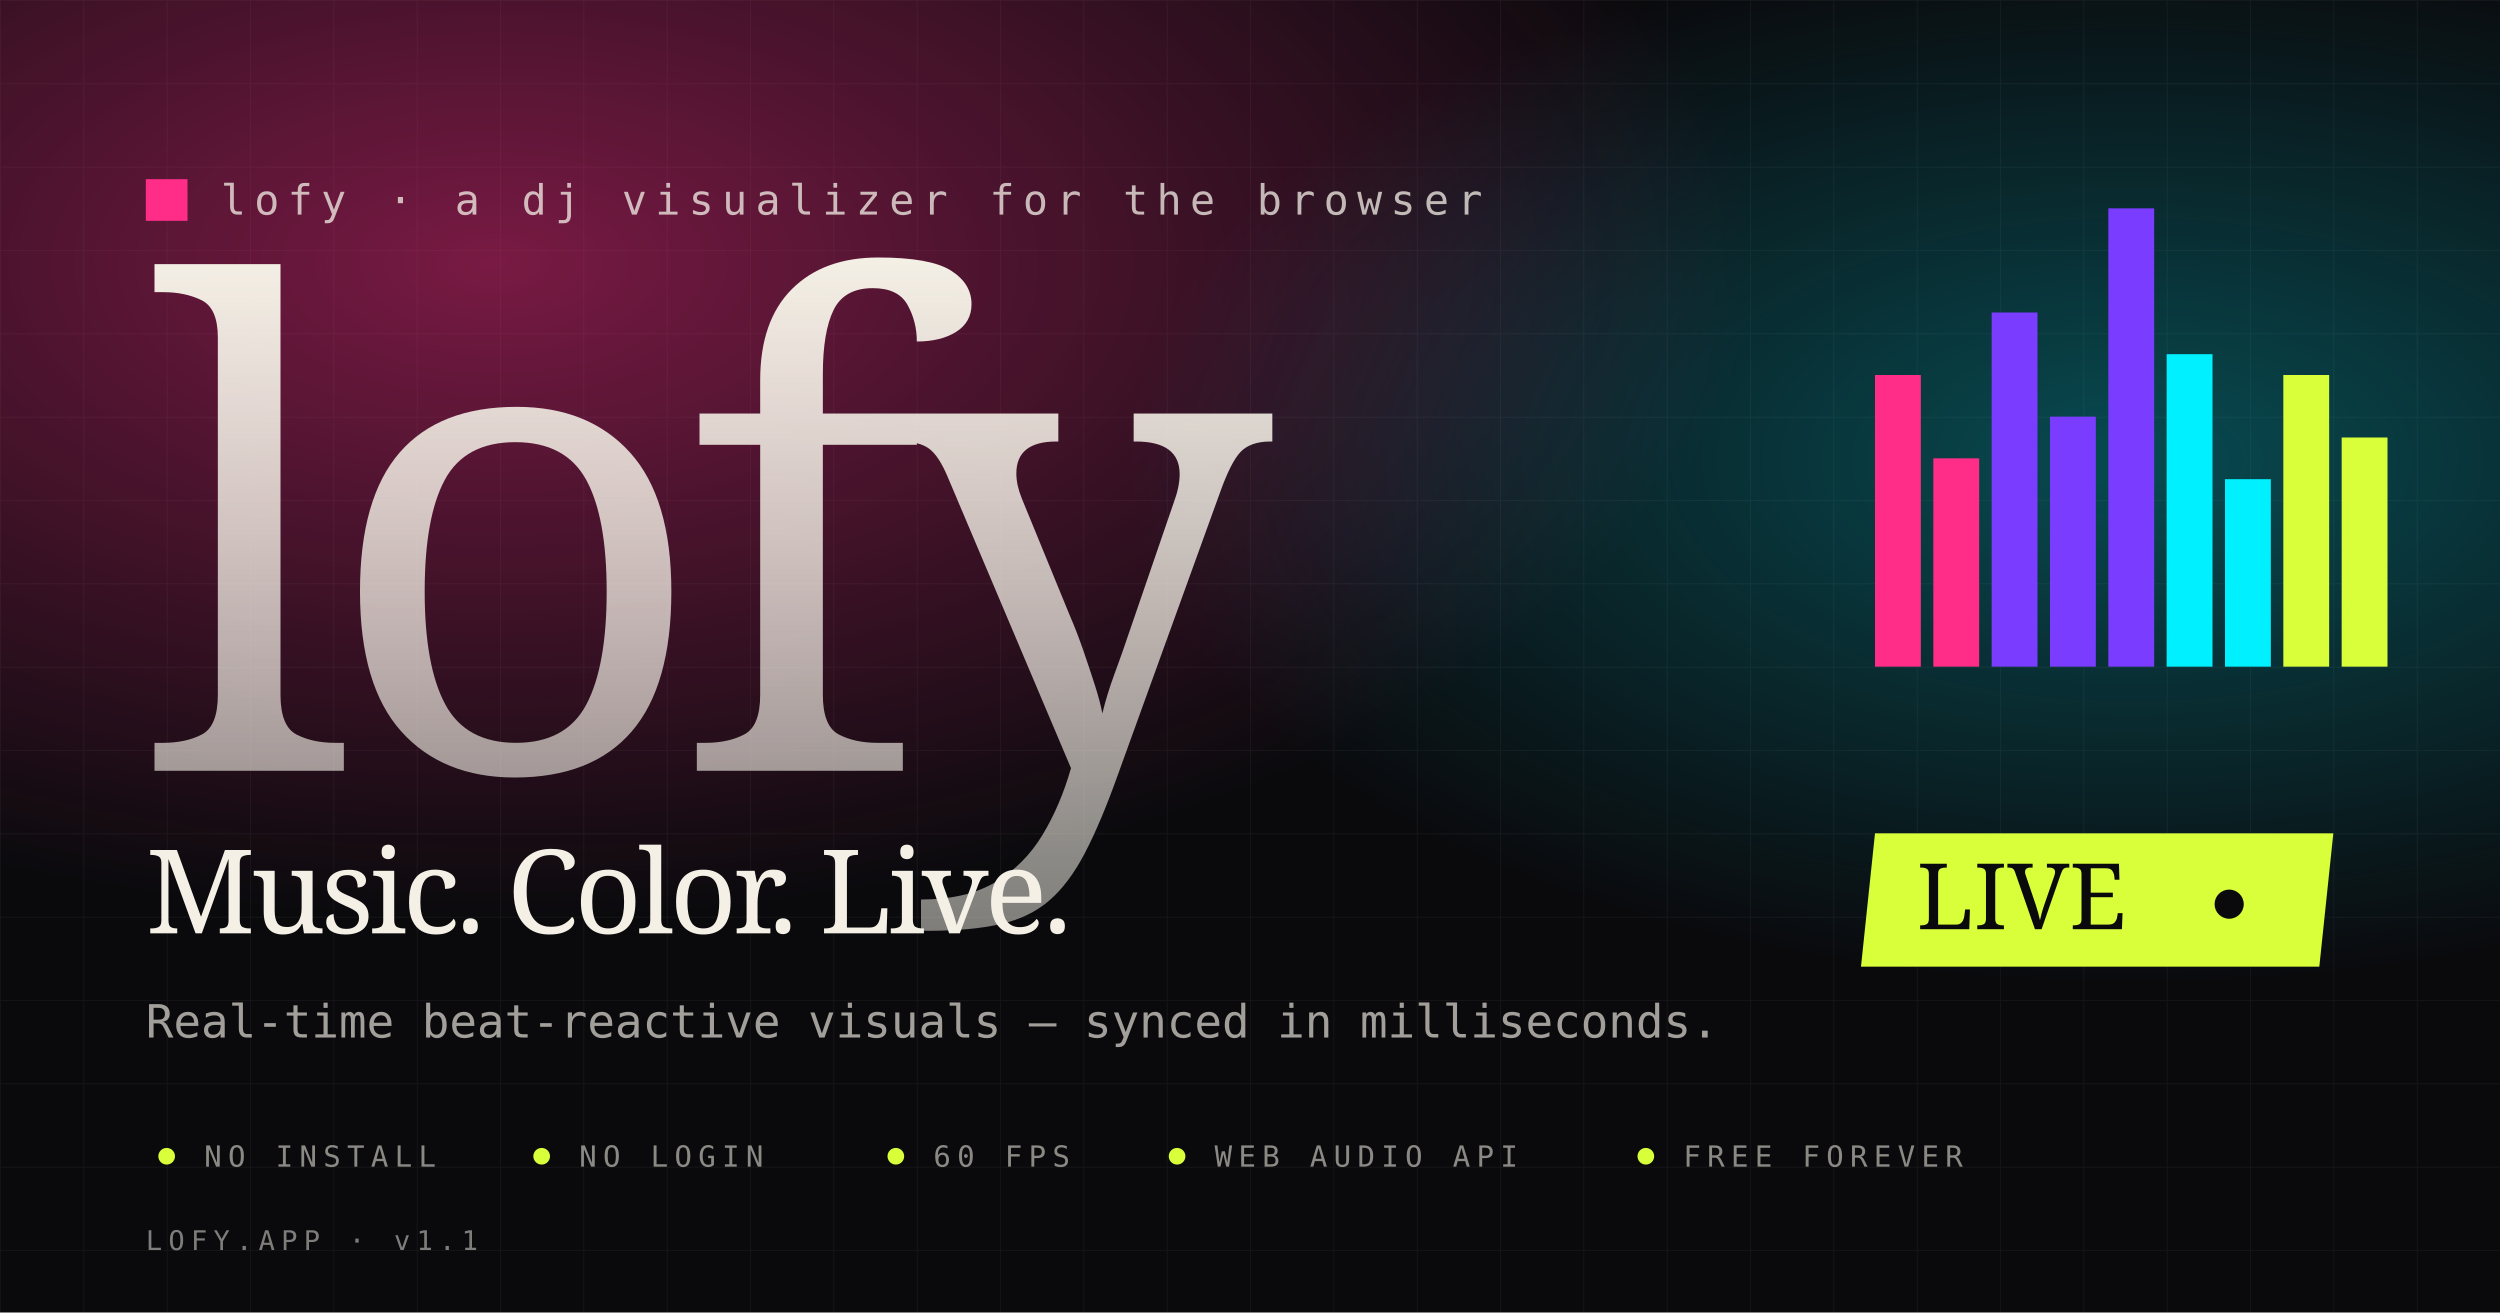
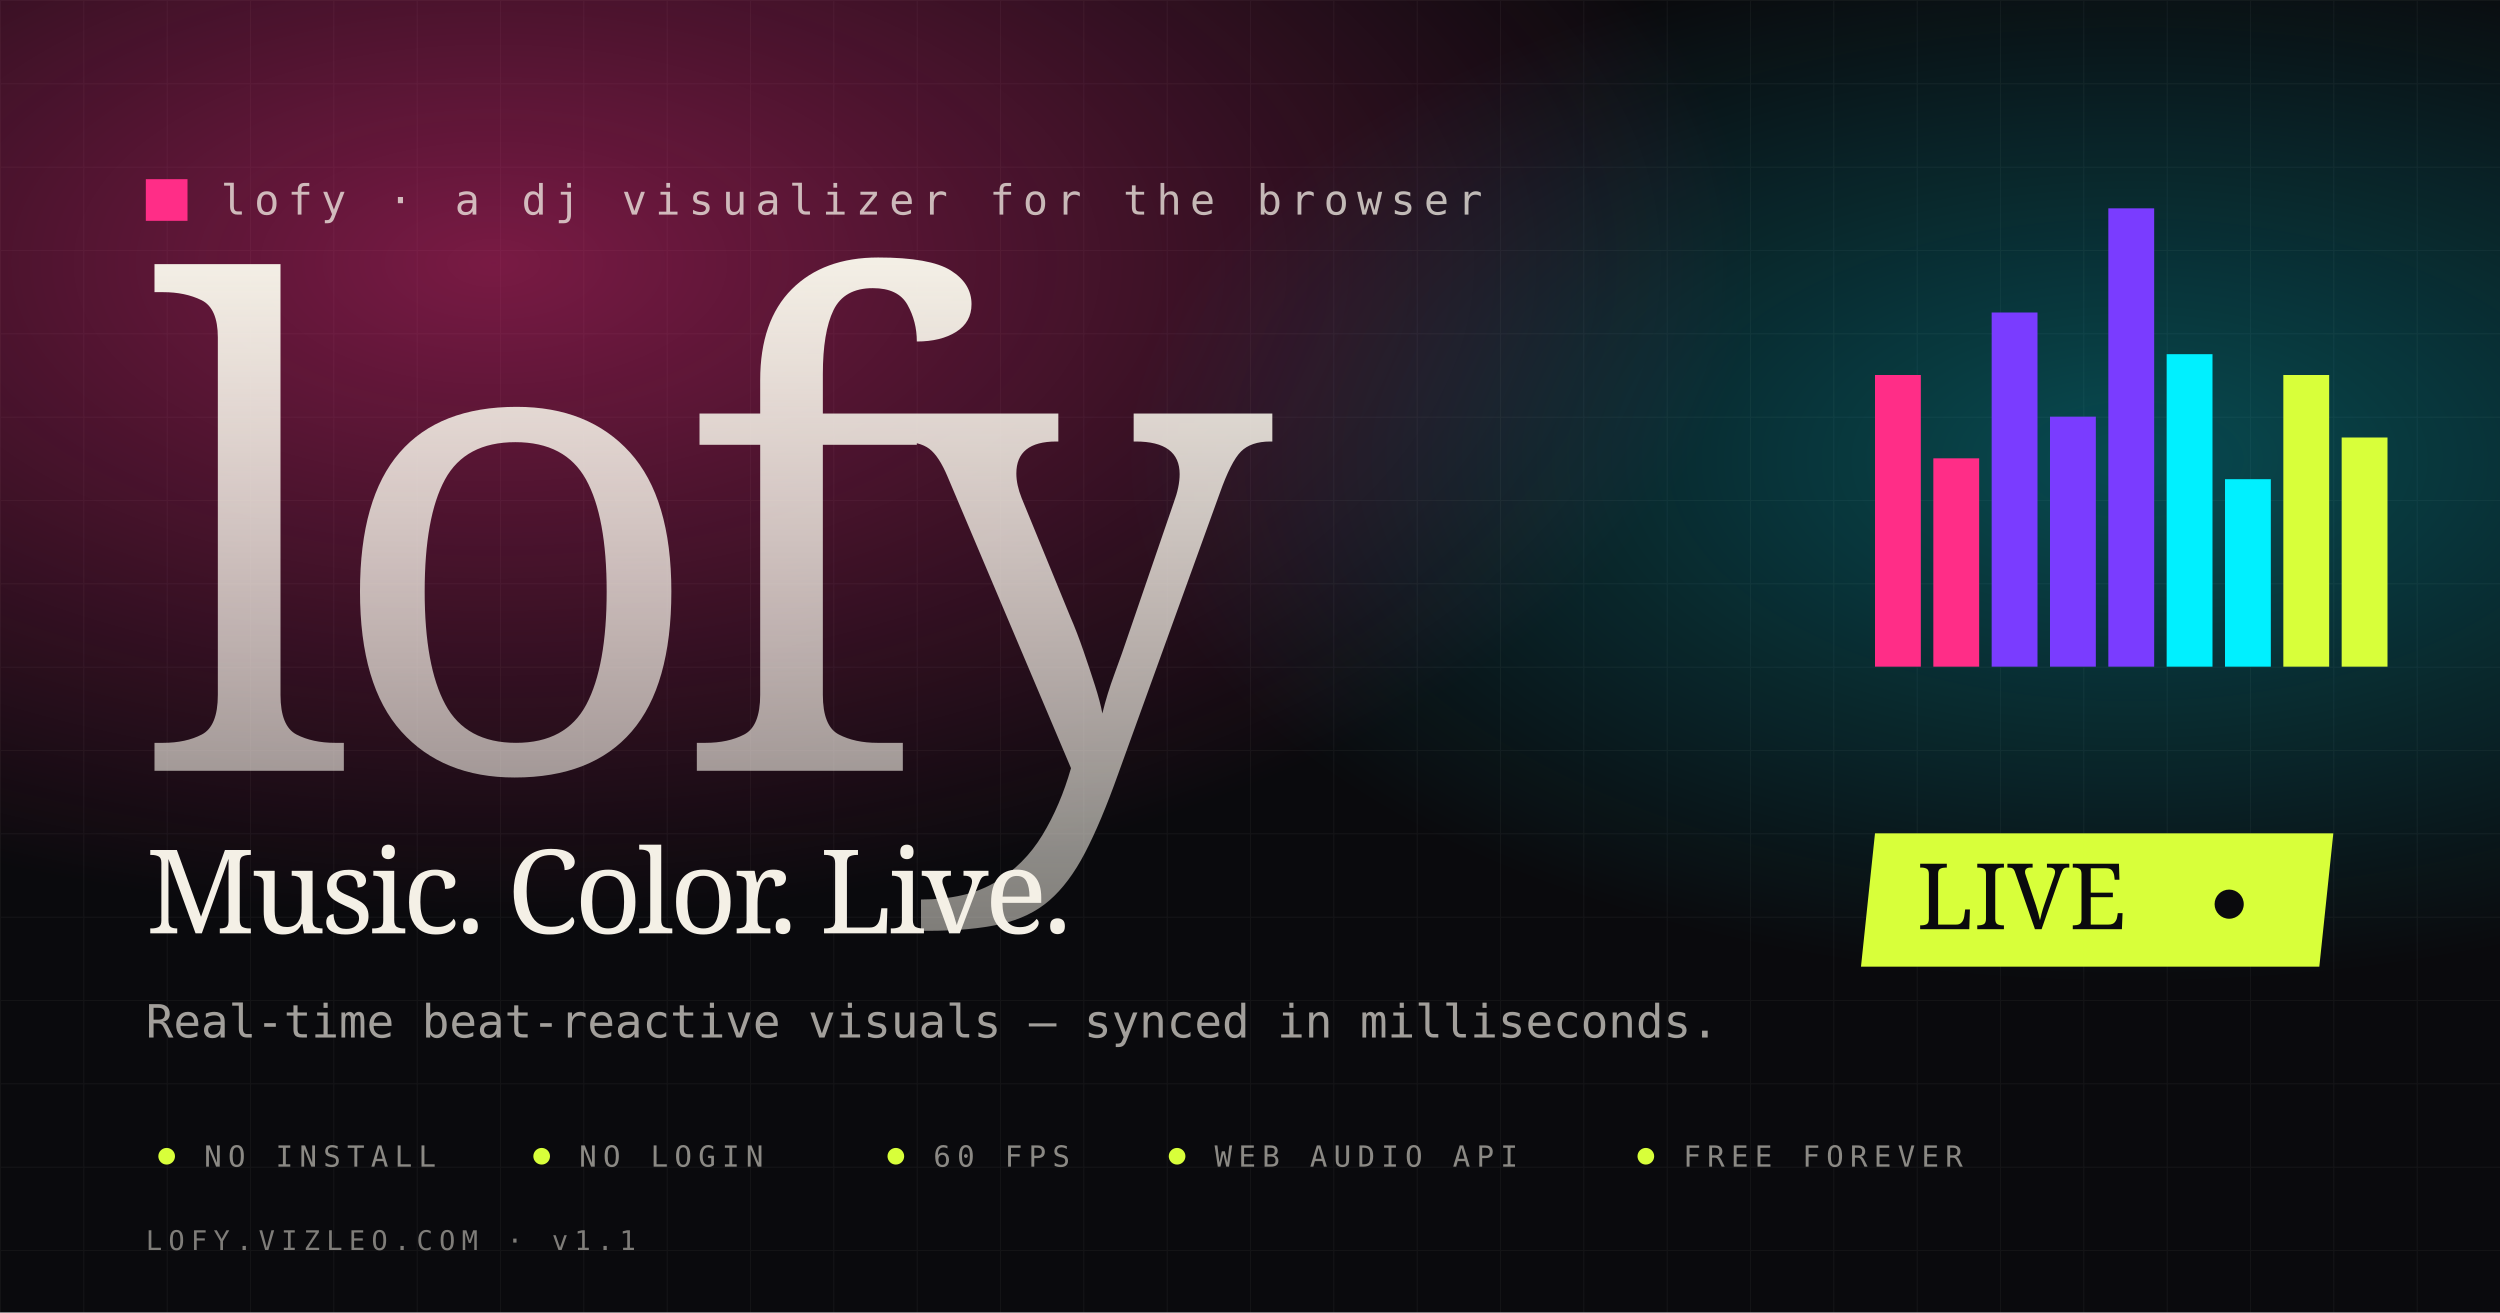
<svg xmlns="http://www.w3.org/2000/svg" viewBox="0 0 1200 630" width="1200" height="630">
  <defs>
    <pattern id="grid" width="40" height="40" patternUnits="userSpaceOnUse">
      <path d="M 40 0 L 0 0 0 40" fill="none" stroke="rgba(255,255,255,0.04)" stroke-width="1" />
    </pattern>
    <radialGradient id="glowM" cx="20%" cy="20%" r="50%">
      <stop offset="0%" stop-color="#ff2d87" stop-opacity="0.45" />
      <stop offset="100%" stop-color="#ff2d87" stop-opacity="0" />
    </radialGradient>
    <radialGradient id="glowC" cx="85%" cy="35%" r="40%">
      <stop offset="0%" stop-color="#00f0ff" stop-opacity="0.28" />
      <stop offset="100%" stop-color="#00f0ff" stop-opacity="0" />
    </radialGradient>
    <linearGradient id="textGrad" x1="0" y1="0" x2="0" y2="1">
      <stop offset="0%" stop-color="#f4f0e6" />
      <stop offset="100%" stop-color="rgba(244,240,230,0.5)" />
    </linearGradient>
  </defs>
  <rect width="1200" height="630" fill="#0a0a0d" />
  <rect width="1200" height="630" fill="url(#grid)" />
  <rect width="1200" height="630" fill="url(#glowM)" />
  <rect width="1200" height="630" fill="url(#glowC)" />
  <rect x="70" y="86" width="20" height="20" fill="#ff2d87" />
  <text x="106" y="103" font-family="'JetBrains Mono', monospace" font-size="20" font-weight="500" letter-spacing="4" fill="rgba(244,240,230,0.75)" text-transform="uppercase">
    lofy · a dj visualizer for the browser
  </text>
  <text x="70" y="370" font-family="'Bagel Fat One', serif" font-size="320" letter-spacing="-14" fill="url(#textGrad)">lofy</text>
  <text x="70" y="448" font-family="'Bagel Fat One', serif" font-size="56" letter-spacing="-2" fill="#f4f0e6">
    Music. Color. Live.
  </text>
  <text x="70" y="498" font-family="'JetBrains Mono', monospace" font-size="22" fill="rgba(244,240,230,0.65)">
    Real-time beat-reactive visuals — synced in milliseconds.
  </text>
  <g font-family="'JetBrains Mono', monospace" font-size="14" letter-spacing="3" fill="rgba(244,240,230,0.55)">
    <circle cx="80" cy="555" r="4" fill="#d8ff3a" />
    <text x="98" y="560">NO INSTALL</text>
    <circle cx="260" cy="555" r="4" fill="#d8ff3a" />
    <text x="278" y="560">NO LOGIN</text>
    <circle cx="430" cy="555" r="4" fill="#d8ff3a" />
    <text x="448" y="560">60 FPS</text>
    <circle cx="565" cy="555" r="4" fill="#d8ff3a" />
    <text x="583" y="560">WEB AUDIO API</text>
    <circle cx="790" cy="555" r="4" fill="#d8ff3a" />
    <text x="808" y="560">FREE FOREVER</text>
  </g>
  <g>
    <rect x="900" y="180" width="22" height="140" fill="#ff2d87" />
    <rect x="928" y="220" width="22" height="100" fill="#ff2d87" />
    <rect x="956" y="150" width="22" height="170" fill="#7a3cff" />
    <rect x="984" y="200" width="22" height="120" fill="#7a3cff" />
    <rect x="1012" y="100" width="22" height="220" fill="#7a3cff" />
    <rect x="1040" y="170" width="22" height="150" fill="#00f0ff" />
    <rect x="1068" y="230" width="22" height="90" fill="#00f0ff" />
    <rect x="1096" y="180" width="22" height="140" fill="#d8ff3a" />
    <rect x="1124" y="210" width="22" height="110" fill="#d8ff3a" />
  </g>
  <g transform="translate(900,400)">
    <rect x="0" y="0" width="220" height="64" fill="#d8ff3a" transform="skewX(-6)" />
    <text x="20" y="46" font-family="'Bagel Fat One', serif" font-size="44" fill="#0a0a0d">LIVE</text>
    <circle cx="170" cy="34" r="7" fill="#0a0a0d" />
  </g>
-   <text x="70" y="600" font-family="'JetBrains Mono', monospace" font-size="13" letter-spacing="3" fill="rgba(244,240,230,0.5)">LOFY.APP · v1.1</text>
+   <text x="70" y="600" font-family="'JetBrains Mono', monospace" font-size="13" letter-spacing="3" fill="rgba(244,240,230,0.5)">LOFY.VIZLEO.COM · v1.1</text>
</svg>
